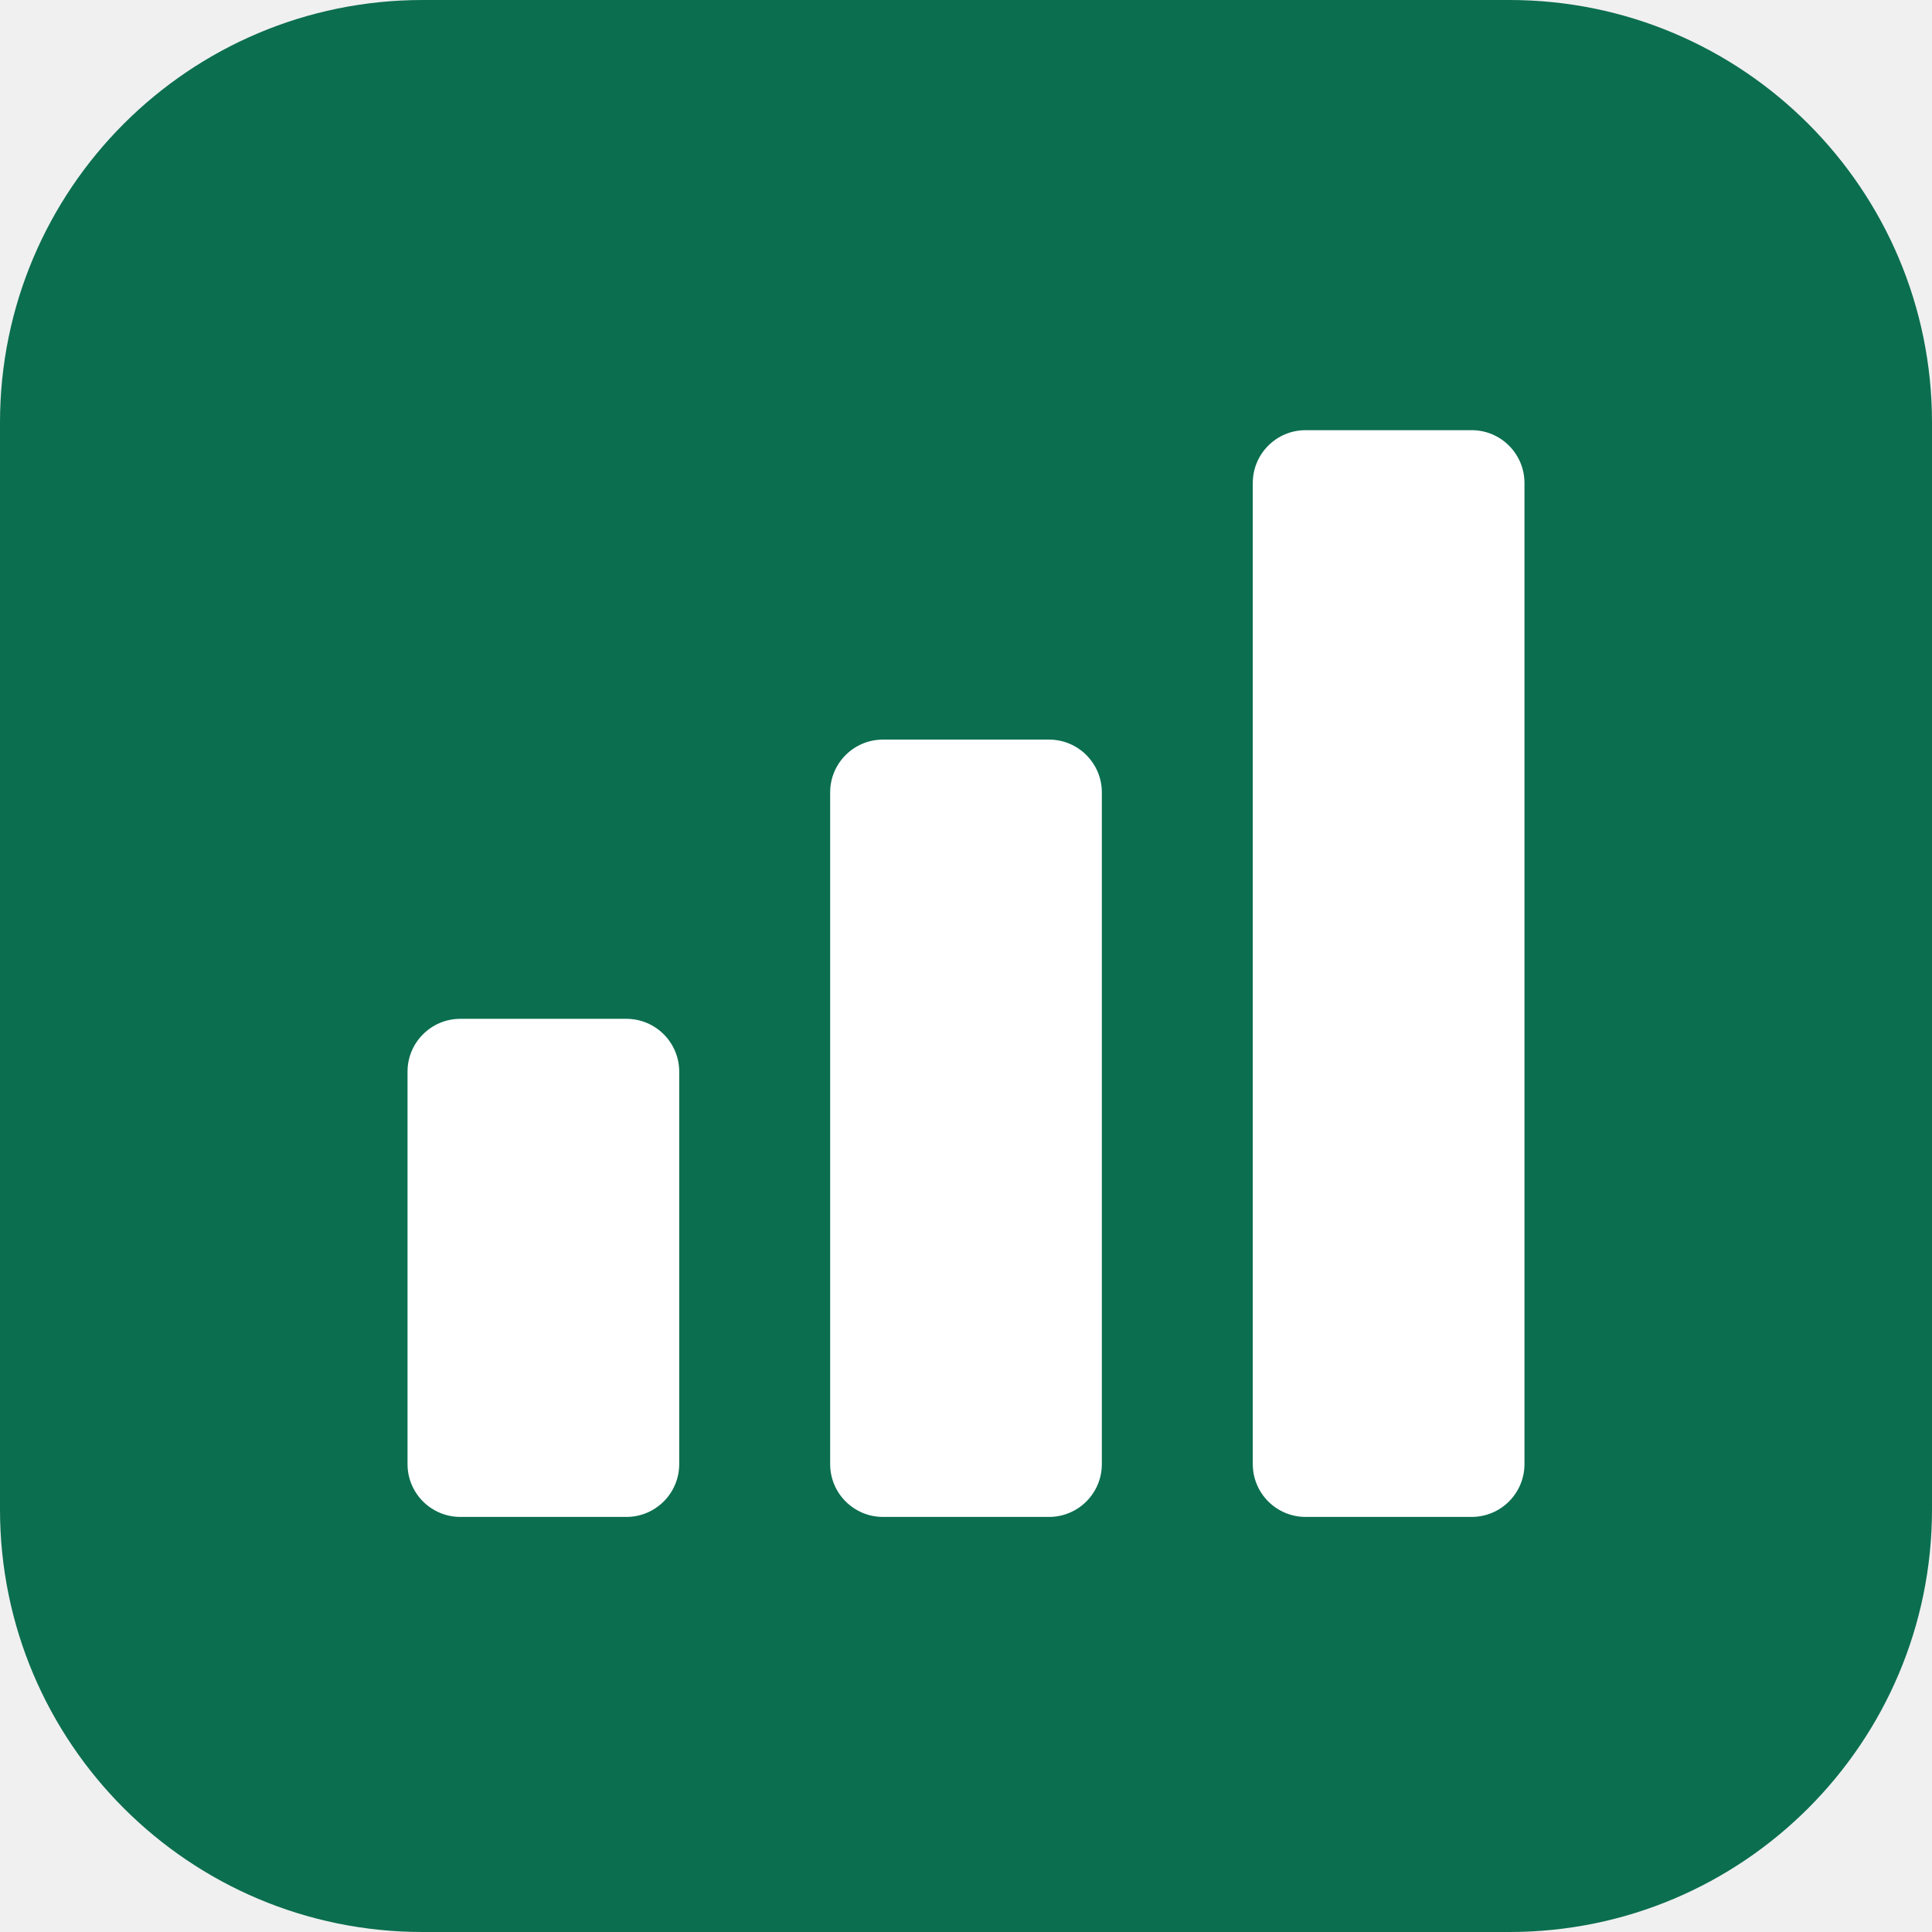
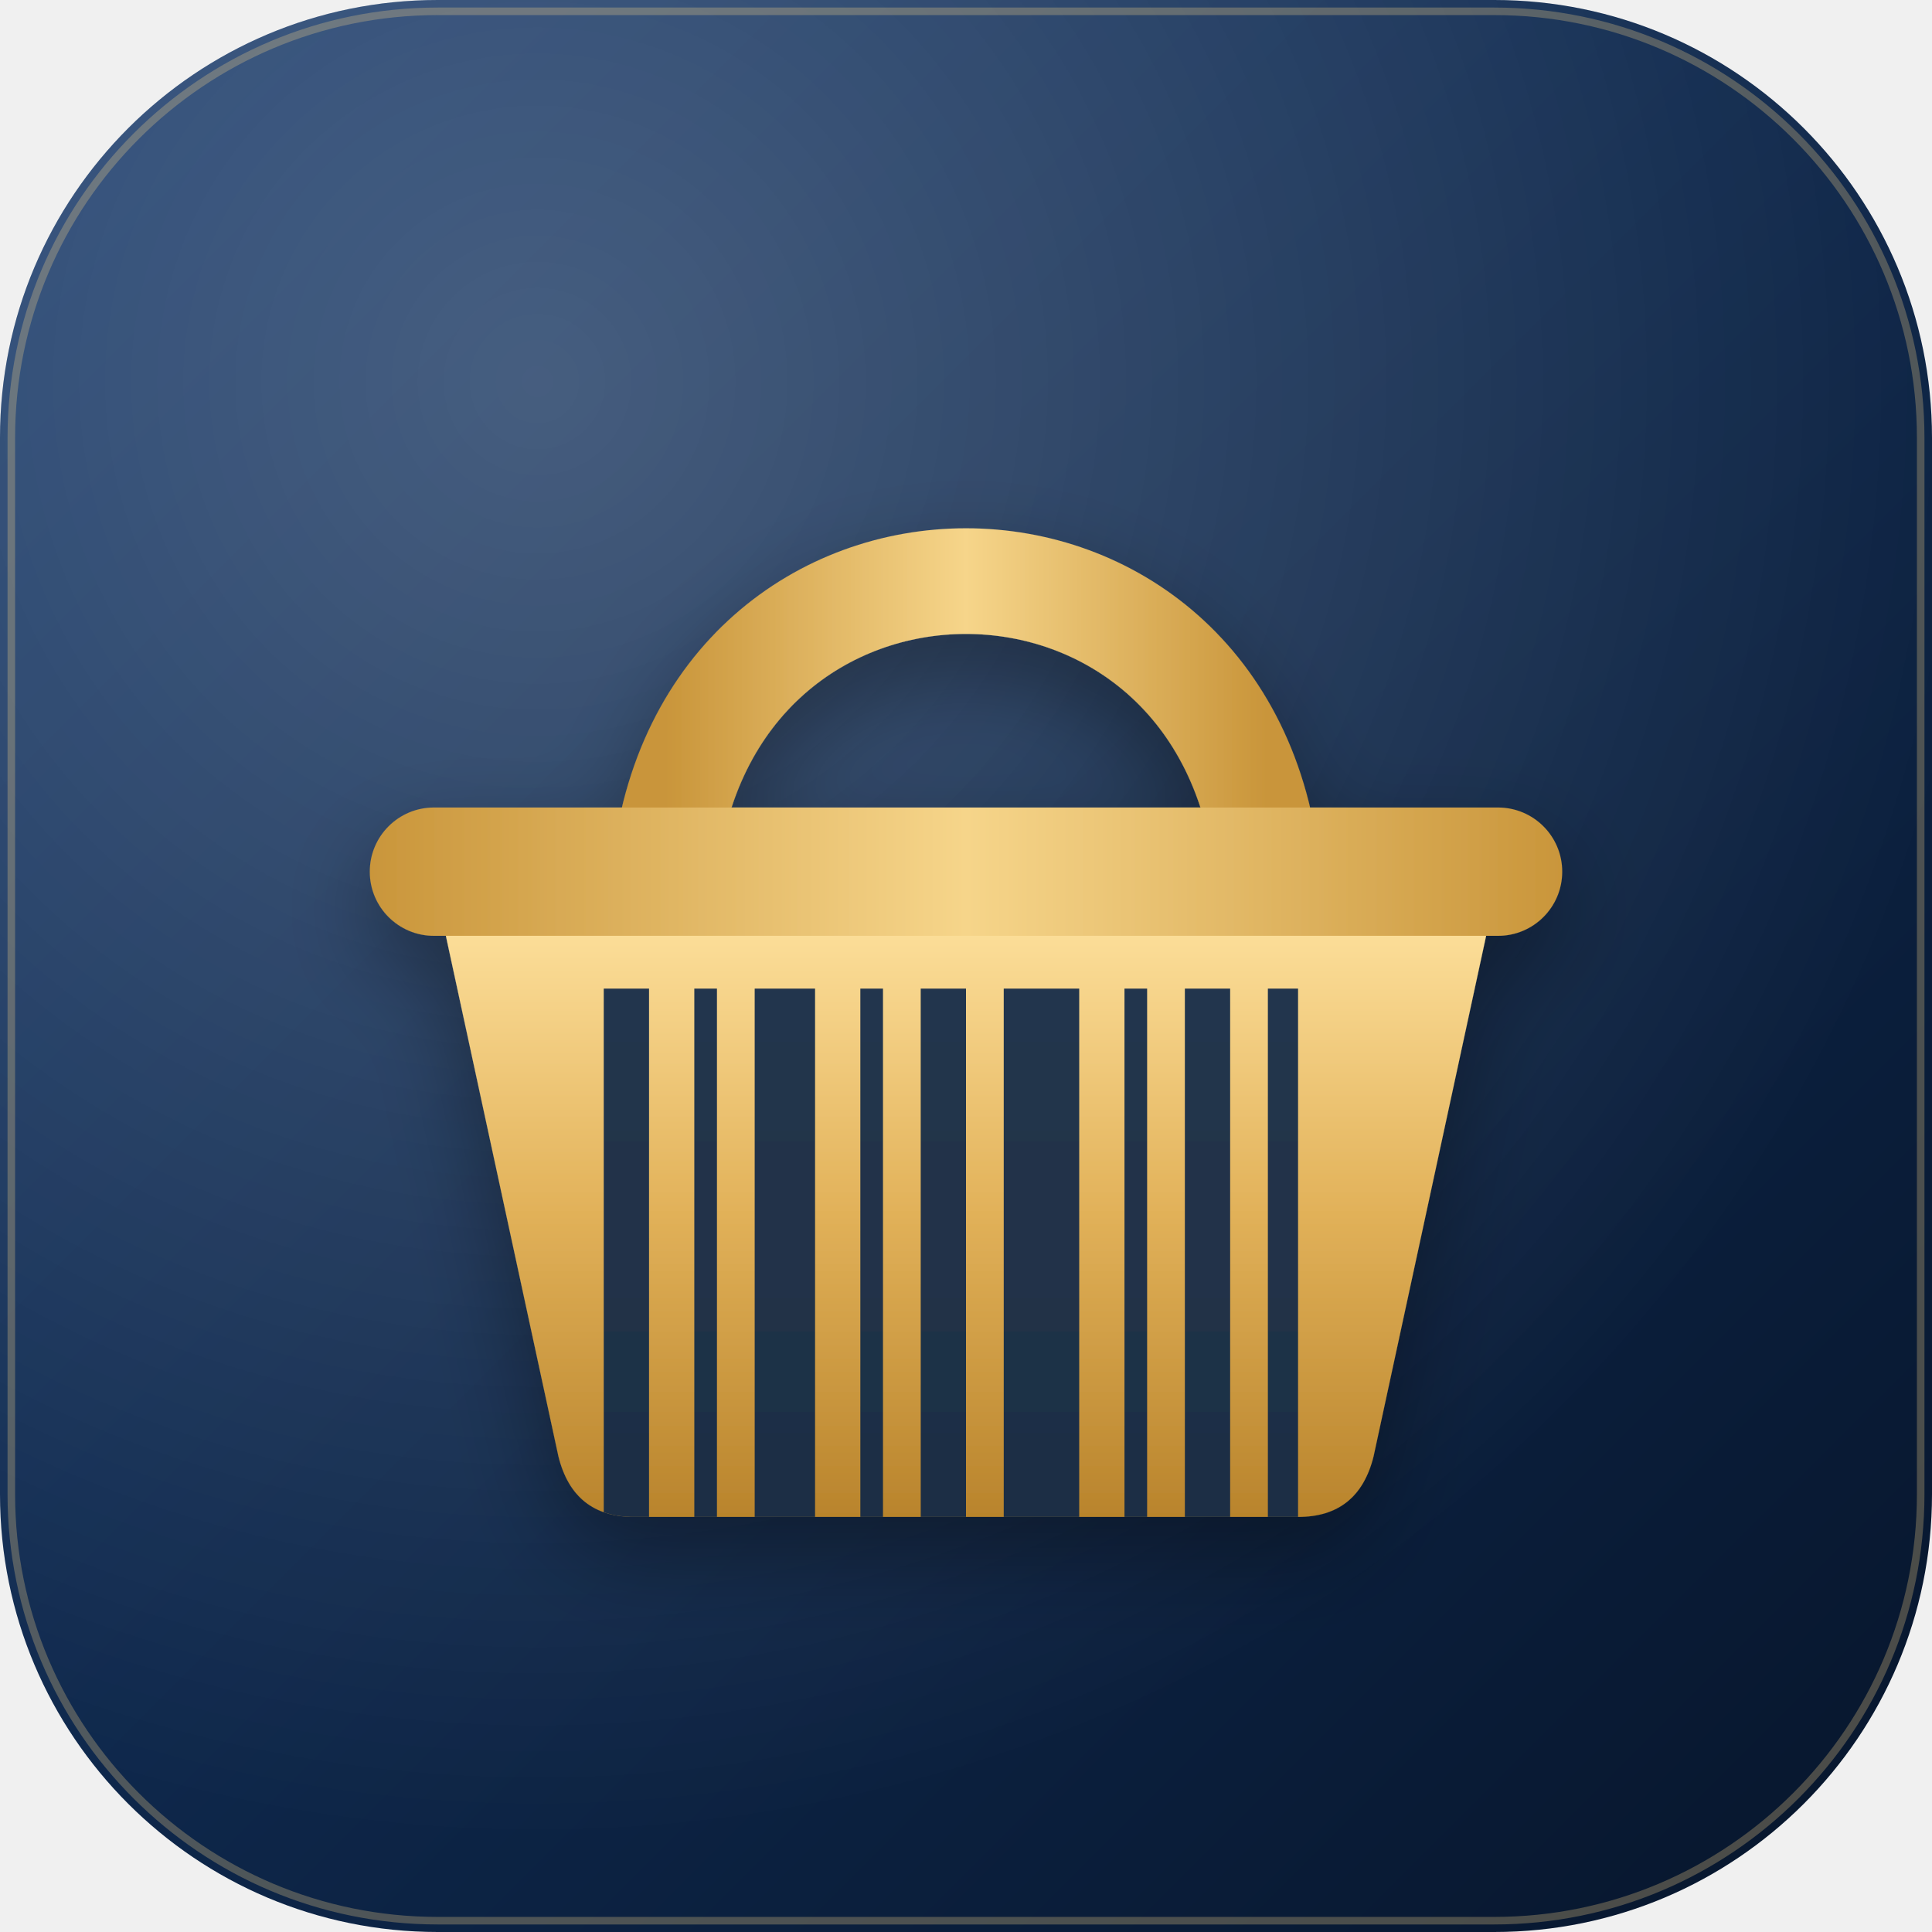
<svg xmlns="http://www.w3.org/2000/svg" viewBox="0 0 512 512">
-   <rect width="512" height="512" rx="112" fill="#0b6e4f" />
-   <g fill="#fff">
-     <rect x="108" y="270" width="72" height="132" rx="14" />
-     <rect x="220" y="196" width="72" height="206" rx="14" />
-     <rect x="332" y="114" width="72" height="288" rx="14" />
+   <defs>
+     <linearGradient id="bg" x1="0" y1="0" x2="1" y2="1">
+       <stop offset="0" stop-color="#16396b" />
+       <stop offset="0.55" stop-color="#0d2547" />
+       <stop offset="1" stop-color="#07152b" />
+     </linearGradient>
+     <radialGradient id="glow" cx="0.28" cy="0.2" r="0.75">
+       <stop offset="0" stop-color="#ffffff" stop-opacity="0.22" />
+       <stop offset="1" stop-color="#ffffff" stop-opacity="0" />
+     </radialGradient>
+     <linearGradient id="gold" x1="0" y1="0" x2="0" y2="1">
+       <stop offset="0" stop-color="#ffe3a0" />
+       <stop offset="0.5" stop-color="#e2b25a" />
+       <stop offset="1" stop-color="#b9842c" />
+     </linearGradient>
+     <linearGradient id="goldH" x1="0" y1="0" x2="1" y2="0">
+       <stop offset="0" stop-color="#c9953a" />
+       <stop offset="0.5" stop-color="#f6d58a" />
+       <stop offset="1" stop-color="#c9953a" />
+     </linearGradient>
+     <clipPath id="body">
+       <path d="M116 238 H396 L364 386 Q360 402 344 402 H168 Q152 402 148 386 Z" />
+     </clipPath>
+     <filter id="sh" x="-20%" y="-20%" width="140%" height="150%">
+       <feDropShadow dx="0" dy="10" stdDeviation="12" flood-color="#000" flood-opacity="0.35" />
+     </filter>
+   </defs>
+   <rect width="512" height="512" rx="116" fill="url(#bg)" />
+   <rect width="512" height="512" rx="116" fill="url(#glow)" />
+   <rect x="3" y="3" width="506" height="506" rx="113" fill="none" stroke="#f6d58a" stroke-opacity="0.28" stroke-width="2" />
+   <g filter="url(#sh)">
+     <path d="M176 232 C 186 128, 326 128, 336 232" fill="none" stroke="url(#goldH)" stroke-width="28" stroke-linecap="round" />
+     <path d="M116 238 H396 L364 386 Q360 402 344 402 H168 Q152 402 148 386 Z" fill="url(#gold)" />
+     <g clip-path="url(#body)" fill="#0d2547" fill-opacity="0.9">
+       <rect x="160" y="262" width="12" height="150" />
+       <rect x="184" y="262" width="6" height="150" />
+       <rect x="200" y="262" width="16" height="150" />
+       <rect x="228" y="262" width="6" height="150" />
+       <rect x="244" y="262" width="12" height="150" />
+       <rect x="266" y="262" width="20" height="150" />
+       <rect x="298" y="262" width="6" height="150" />
+       <rect x="314" y="262" width="12" height="150" />
+       <rect x="336" y="262" width="8" height="150" />
+     </g>
+     <rect x="98" y="214" width="316" height="34" rx="17" fill="url(#goldH)" />
  </g>
</svg>
